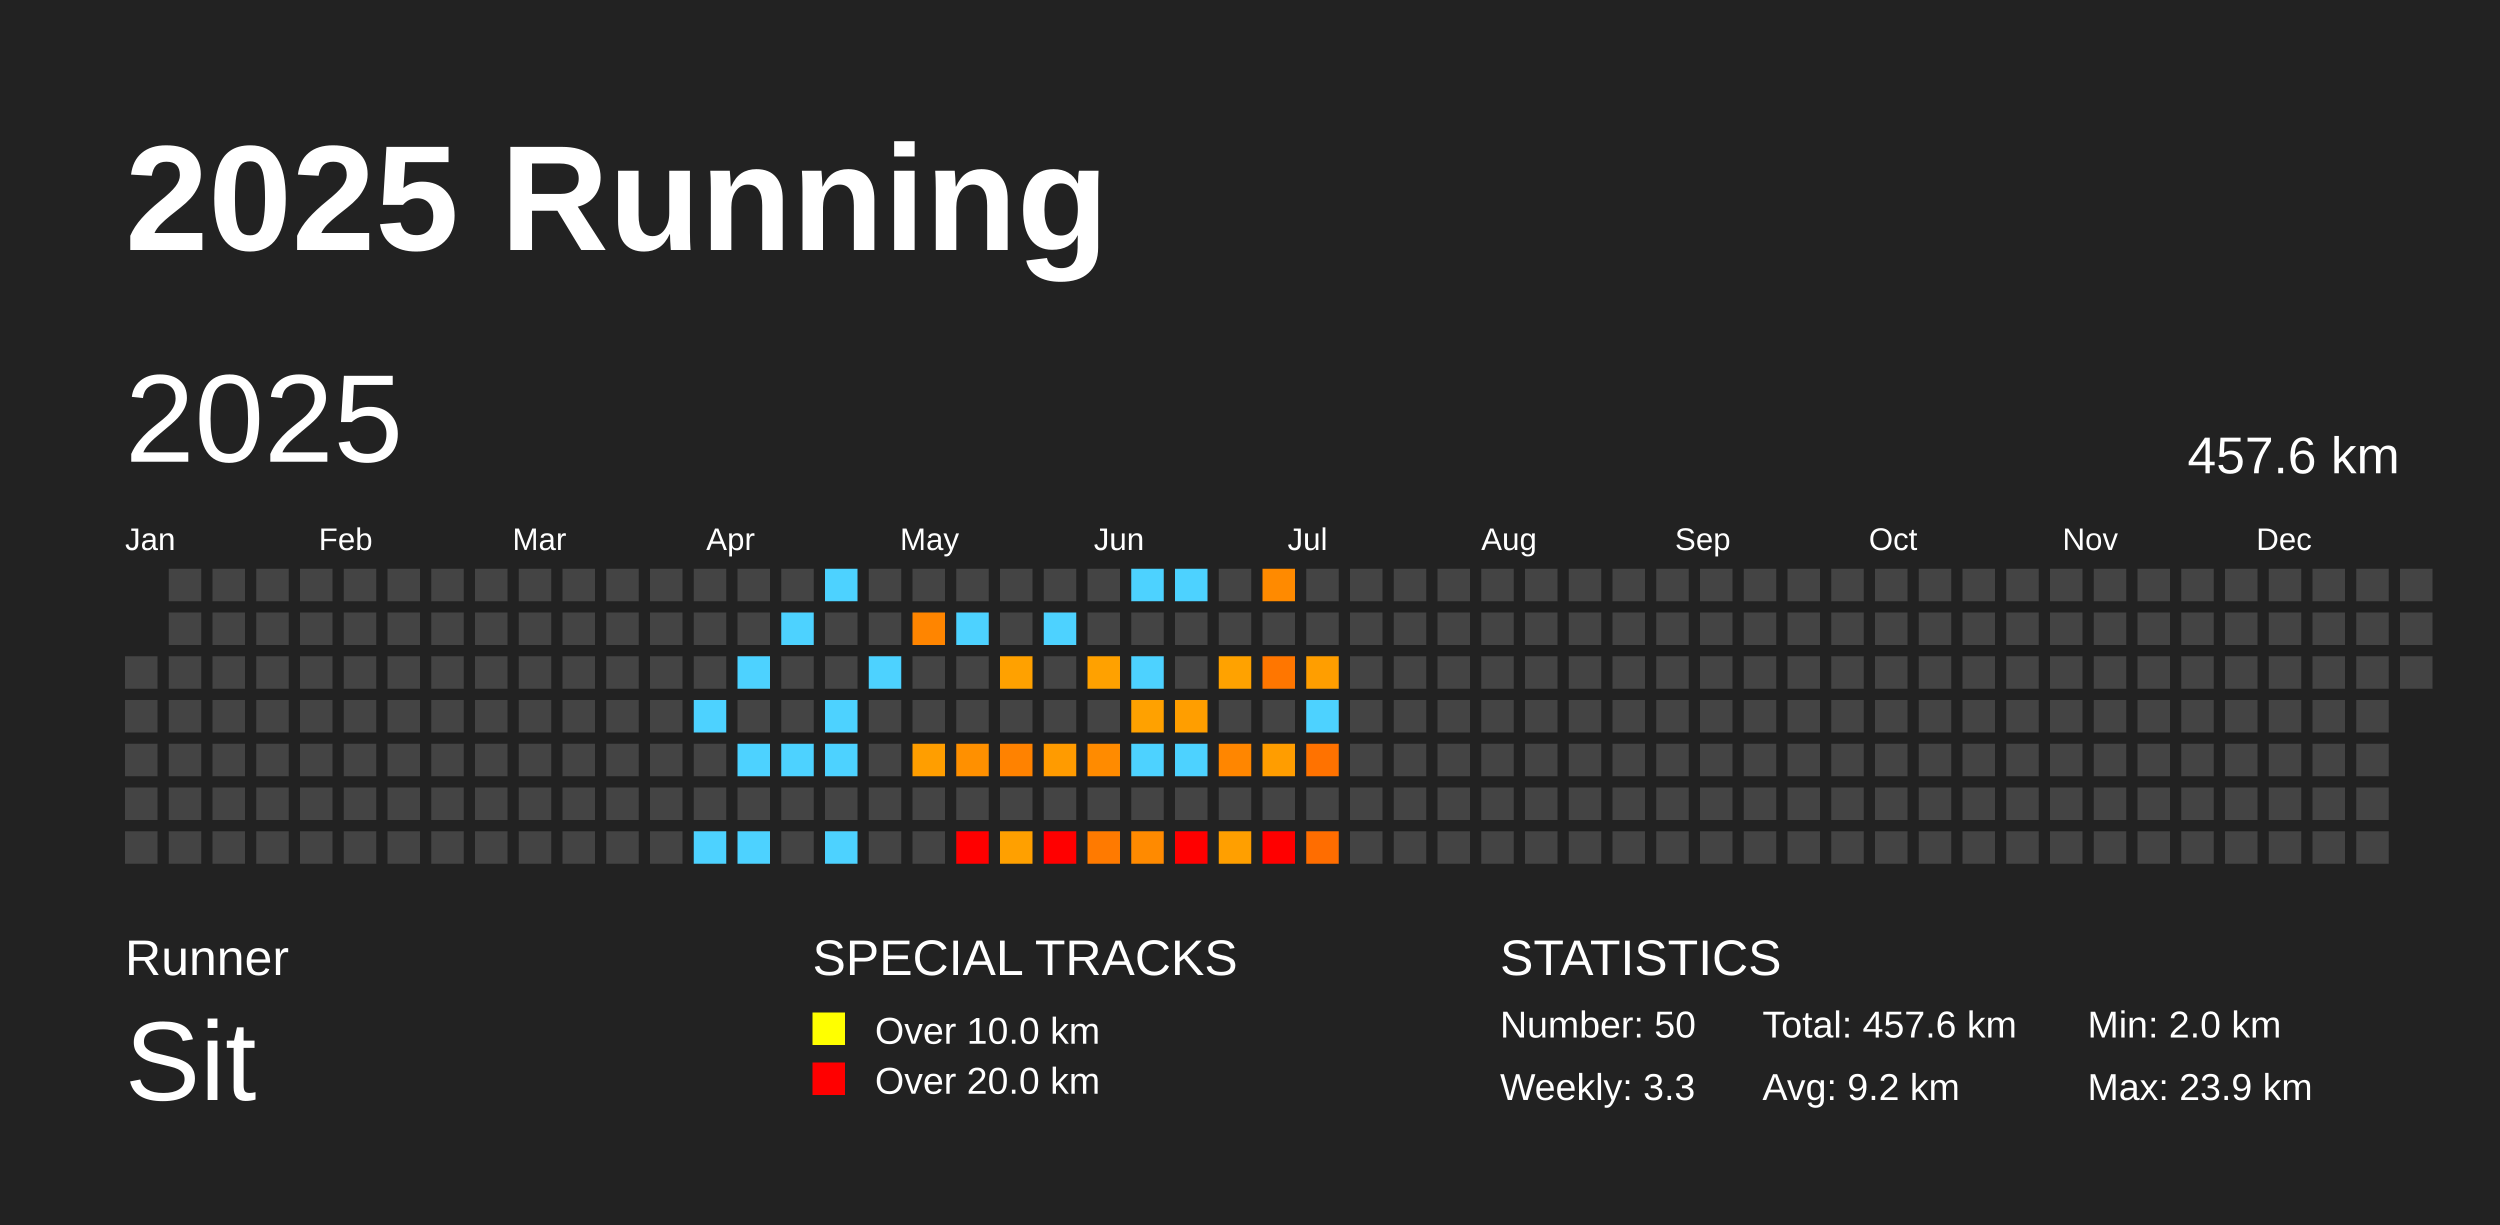
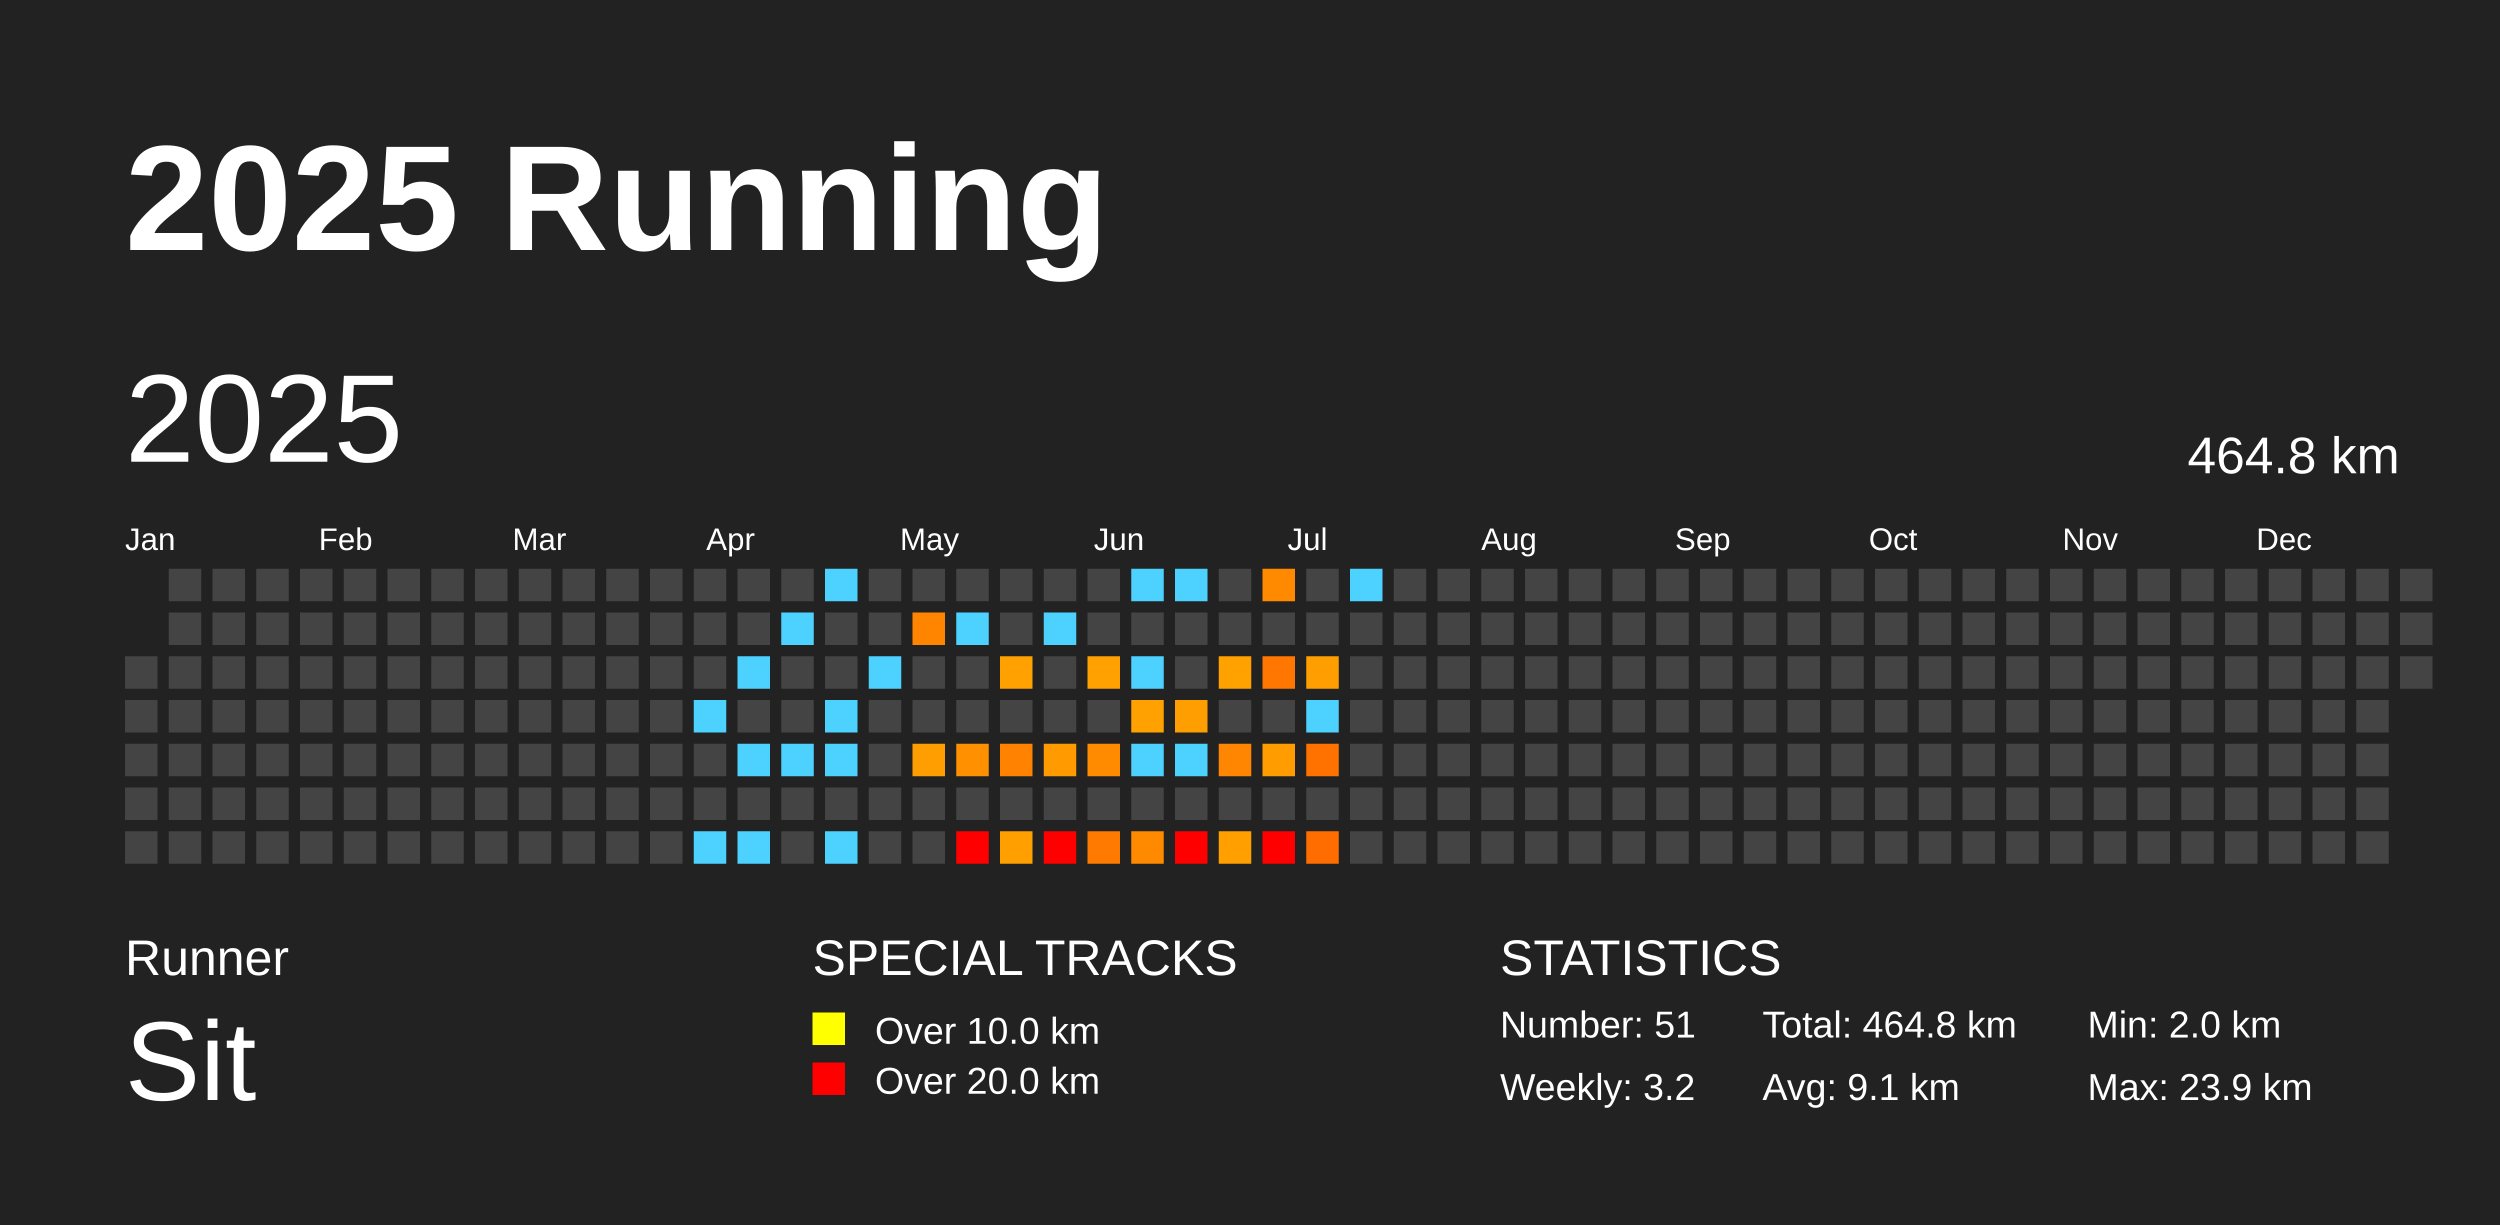
<svg xmlns="http://www.w3.org/2000/svg" baseProfile="full" height="98mm" version="1.1" viewBox="0,0,200,98" width="200mm">
  <defs />
  <rect fill="#222222" height="98" width="200" x="0" y="0" />
  <text fill="#FFFFFF" style="font-size:12px; font-family:Arial; font-weight:bold;" x="10" y="20">2025 Running</text>
  <text fill="#FFFFFF" style="font-size:4px; font-family:Arial" x="10" y="78">Runner</text>
  <text fill="#FFFFFF" style="font-size:9px; font-family:Arial" x="10" y="88">Sit</text>
  <text fill="#FFFFFF" style="font-size:4px; font-family:Arial" x="65" y="78">SPECIAL TRACKS</text>
  <rect fill="yellow" height="2.6" width="2.6" x="65" y="81" />
  <text fill="#FFFFFF" style="font-size:3px; font-family:Arial" x="70" y="83.5">Over 10.0 km</text>
  <rect fill="red" height="2.6" width="2.6" x="65" y="85" />
  <text fill="#FFFFFF" style="font-size:3px; font-family:Arial" x="70" y="87.5">Over 20.0 km</text>
  <text fill="#FFFFFF" style="font-size:4px; font-family:Arial" x="120" y="78">STATISTICS</text>
-   <text fill="#FFFFFF" style="font-size:3px; font-family:Arial" x="120" y="83">Number: 50</text>
-   <text fill="#FFFFFF" style="font-size:3px; font-family:Arial" x="120" y="88">Weekly: 3.3</text>
-   <text fill="#FFFFFF" style="font-size:3px; font-family:Arial" x="141" y="83">Total: 457.6 km</text>
-   <text fill="#FFFFFF" style="font-size:3px; font-family:Arial" x="141" y="88">Avg: 9.2 km</text>
+   <text fill="#FFFFFF" style="font-size:3px; font-family:Arial" x="120" y="83">Number: 51</text>
+   <text fill="#FFFFFF" style="font-size:3px; font-family:Arial" x="120" y="88">Weekly: 3.2</text>
+   <text fill="#FFFFFF" style="font-size:3px; font-family:Arial" x="141" y="83">Total: 464.8 km</text>
+   <text fill="#FFFFFF" style="font-size:3px; font-family:Arial" x="141" y="88">Avg: 9.1 km</text>
  <text fill="#FFFFFF" style="font-size:3px; font-family:Arial" x="167" y="83">Min: 2.0 km</text>
  <text fill="#FFFFFF" style="font-size:3px; font-family:Arial" x="167" y="88">Max: 23.9 km</text>
  <text dominant-baseline="hanging" fill="#FFFFFF" style="font-size:10.0px; font-family:Arial;" x="10" y="30">2025</text>
-   <text dominant-baseline="hanging" fill="#FFFFFF" style="font-size:4.125px; font-family:Arial;" x="175" y="35">457.6 km</text>
+   <text dominant-baseline="hanging" fill="#FFFFFF" style="font-size:4.125px; font-family:Arial;" x="175" y="35">464.8 km</text>
  <text fill="#FFFFFF" style="font-size:2.5px; font-family:Arial" x="10.0" y="44">Jan</text>
  <text fill="#FFFFFF" style="font-size:2.5px; font-family:Arial" x="25.5" y="44">Feb</text>
  <text fill="#FFFFFF" style="font-size:2.5px; font-family:Arial" x="41.0" y="44">Mar</text>
  <text fill="#FFFFFF" style="font-size:2.5px; font-family:Arial" x="56.5" y="44">Apr</text>
  <text fill="#FFFFFF" style="font-size:2.5px; font-family:Arial" x="72.0" y="44">May</text>
  <text fill="#FFFFFF" style="font-size:2.5px; font-family:Arial" x="87.5" y="44">Jun</text>
  <text fill="#FFFFFF" style="font-size:2.5px; font-family:Arial" x="103.0" y="44">Jul</text>
  <text fill="#FFFFFF" style="font-size:2.5px; font-family:Arial" x="118.5" y="44">Aug</text>
  <text fill="#FFFFFF" style="font-size:2.5px; font-family:Arial" x="134.0" y="44">Sep</text>
  <text fill="#FFFFFF" style="font-size:2.5px; font-family:Arial" x="149.5" y="44">Oct</text>
  <text fill="#FFFFFF" style="font-size:2.5px; font-family:Arial" x="165.0" y="44">Nov</text>
  <text fill="#FFFFFF" style="font-size:2.5px; font-family:Arial" x="180.5" y="44">Dec</text>
  <rect fill="#444444" height="2.6" width="2.6" x="10.0" y="52.5" />
  <rect fill="#444444" height="2.6" width="2.6" x="10.0" y="56.0" />
  <rect fill="#444444" height="2.6" width="2.6" x="10.0" y="59.5" />
  <rect fill="#444444" height="2.6" width="2.6" x="10.0" y="63.0" />
  <rect fill="#444444" height="2.6" width="2.6" x="10.0" y="66.5" />
  <rect fill="#444444" height="2.6" width="2.6" x="13.5" y="45.5" />
  <rect fill="#444444" height="2.6" width="2.6" x="13.5" y="49.0" />
  <rect fill="#444444" height="2.6" width="2.6" x="13.5" y="52.5" />
  <rect fill="#444444" height="2.6" width="2.6" x="13.5" y="56.0" />
  <rect fill="#444444" height="2.6" width="2.6" x="13.5" y="59.5" />
  <rect fill="#444444" height="2.6" width="2.6" x="13.5" y="63.0" />
  <rect fill="#444444" height="2.6" width="2.6" x="13.5" y="66.5" />
  <rect fill="#444444" height="2.6" width="2.6" x="17.0" y="45.5" />
  <rect fill="#444444" height="2.6" width="2.6" x="17.0" y="49.0" />
  <rect fill="#444444" height="2.6" width="2.6" x="17.0" y="52.5" />
  <rect fill="#444444" height="2.6" width="2.6" x="17.0" y="56.0" />
  <rect fill="#444444" height="2.6" width="2.6" x="17.0" y="59.5" />
  <rect fill="#444444" height="2.6" width="2.6" x="17.0" y="63.0" />
  <rect fill="#444444" height="2.6" width="2.6" x="17.0" y="66.5" />
  <rect fill="#444444" height="2.6" width="2.6" x="20.5" y="45.5" />
  <rect fill="#444444" height="2.6" width="2.6" x="20.5" y="49.0" />
  <rect fill="#444444" height="2.6" width="2.6" x="20.5" y="52.5" />
  <rect fill="#444444" height="2.6" width="2.6" x="20.5" y="56.0" />
  <rect fill="#444444" height="2.6" width="2.6" x="20.5" y="59.5" />
  <rect fill="#444444" height="2.6" width="2.6" x="20.5" y="63.0" />
  <rect fill="#444444" height="2.6" width="2.6" x="20.5" y="66.5" />
  <rect fill="#444444" height="2.6" width="2.6" x="24.0" y="45.5" />
  <rect fill="#444444" height="2.6" width="2.6" x="24.0" y="49.0" />
  <rect fill="#444444" height="2.6" width="2.6" x="24.0" y="52.5" />
  <rect fill="#444444" height="2.6" width="2.6" x="24.0" y="56.0" />
  <rect fill="#444444" height="2.6" width="2.6" x="24.0" y="59.5" />
  <rect fill="#444444" height="2.6" width="2.6" x="24.0" y="63.0" />
  <rect fill="#444444" height="2.6" width="2.6" x="24.0" y="66.5" />
  <rect fill="#444444" height="2.6" width="2.6" x="27.5" y="45.5" />
  <rect fill="#444444" height="2.6" width="2.6" x="27.5" y="49.0" />
  <rect fill="#444444" height="2.6" width="2.6" x="27.5" y="52.5" />
  <rect fill="#444444" height="2.6" width="2.6" x="27.5" y="56.0" />
  <rect fill="#444444" height="2.6" width="2.6" x="27.5" y="59.5" />
  <rect fill="#444444" height="2.6" width="2.6" x="27.5" y="63.0" />
  <rect fill="#444444" height="2.6" width="2.6" x="27.5" y="66.5" />
  <rect fill="#444444" height="2.6" width="2.6" x="31.0" y="45.5" />
  <rect fill="#444444" height="2.6" width="2.6" x="31.0" y="49.0" />
  <rect fill="#444444" height="2.6" width="2.6" x="31.0" y="52.5" />
  <rect fill="#444444" height="2.6" width="2.6" x="31.0" y="56.0" />
  <rect fill="#444444" height="2.6" width="2.6" x="31.0" y="59.5" />
  <rect fill="#444444" height="2.6" width="2.6" x="31.0" y="63.0" />
  <rect fill="#444444" height="2.6" width="2.6" x="31.0" y="66.5" />
  <rect fill="#444444" height="2.6" width="2.6" x="34.5" y="45.5" />
  <rect fill="#444444" height="2.6" width="2.6" x="34.5" y="49.0" />
  <rect fill="#444444" height="2.6" width="2.6" x="34.5" y="52.5" />
  <rect fill="#444444" height="2.6" width="2.6" x="34.5" y="56.0" />
  <rect fill="#444444" height="2.6" width="2.6" x="34.5" y="59.5" />
  <rect fill="#444444" height="2.6" width="2.6" x="34.5" y="63.0" />
  <rect fill="#444444" height="2.6" width="2.6" x="34.5" y="66.5" />
  <rect fill="#444444" height="2.6" width="2.6" x="38.0" y="45.5" />
  <rect fill="#444444" height="2.6" width="2.6" x="38.0" y="49.0" />
  <rect fill="#444444" height="2.6" width="2.6" x="38.0" y="52.5" />
  <rect fill="#444444" height="2.6" width="2.6" x="38.0" y="56.0" />
  <rect fill="#444444" height="2.6" width="2.6" x="38.0" y="59.5" />
  <rect fill="#444444" height="2.6" width="2.6" x="38.0" y="63.0" />
  <rect fill="#444444" height="2.6" width="2.6" x="38.0" y="66.5" />
  <rect fill="#444444" height="2.6" width="2.6" x="41.5" y="45.5" />
  <rect fill="#444444" height="2.6" width="2.6" x="41.5" y="49.0" />
  <rect fill="#444444" height="2.6" width="2.6" x="41.5" y="52.5" />
  <rect fill="#444444" height="2.6" width="2.6" x="41.5" y="56.0" />
  <rect fill="#444444" height="2.6" width="2.6" x="41.5" y="59.5" />
  <rect fill="#444444" height="2.6" width="2.6" x="41.5" y="63.0" />
  <rect fill="#444444" height="2.6" width="2.6" x="41.5" y="66.5" />
  <rect fill="#444444" height="2.6" width="2.6" x="45.0" y="45.5" />
  <rect fill="#444444" height="2.6" width="2.6" x="45.0" y="49.0" />
  <rect fill="#444444" height="2.6" width="2.6" x="45.0" y="52.5" />
  <rect fill="#444444" height="2.6" width="2.6" x="45.0" y="56.0" />
  <rect fill="#444444" height="2.6" width="2.6" x="45.0" y="59.5" />
  <rect fill="#444444" height="2.6" width="2.6" x="45.0" y="63.0" />
  <rect fill="#444444" height="2.6" width="2.6" x="45.0" y="66.5" />
  <rect fill="#444444" height="2.6" width="2.6" x="48.5" y="45.5" />
  <rect fill="#444444" height="2.6" width="2.6" x="48.5" y="49.0" />
  <rect fill="#444444" height="2.6" width="2.6" x="48.5" y="52.5" />
  <rect fill="#444444" height="2.6" width="2.6" x="48.5" y="56.0" />
  <rect fill="#444444" height="2.6" width="2.6" x="48.5" y="59.5" />
  <rect fill="#444444" height="2.6" width="2.6" x="48.5" y="63.0" />
  <rect fill="#444444" height="2.6" width="2.6" x="48.5" y="66.5" />
  <rect fill="#444444" height="2.6" width="2.6" x="52.0" y="45.5" />
  <rect fill="#444444" height="2.6" width="2.6" x="52.0" y="49.0" />
  <rect fill="#444444" height="2.6" width="2.6" x="52.0" y="52.5" />
  <rect fill="#444444" height="2.6" width="2.6" x="52.0" y="56.0" />
  <rect fill="#444444" height="2.6" width="2.6" x="52.0" y="59.5" />
  <rect fill="#444444" height="2.6" width="2.6" x="52.0" y="63.0" />
  <rect fill="#444444" height="2.6" width="2.6" x="52.0" y="66.5" />
  <rect fill="#444444" height="2.6" width="2.6" x="55.5" y="45.5" />
  <rect fill="#444444" height="2.6" width="2.6" x="55.5" y="49.0" />
  <rect fill="#444444" height="2.6" width="2.6" x="55.5" y="52.5" />
  <rect fill="#4dd2ff" height="2.6" width="2.6" x="55.5" y="56.0" />
  <rect fill="#444444" height="2.6" width="2.6" x="55.5" y="59.5" />
  <rect fill="#444444" height="2.6" width="2.6" x="55.5" y="63.0" />
  <rect fill="#4dd2ff" height="2.6" width="2.6" x="55.5" y="66.5" />
  <rect fill="#444444" height="2.6" width="2.6" x="59.0" y="45.5" />
  <rect fill="#444444" height="2.6" width="2.6" x="59.0" y="49.0" />
  <rect fill="#4dd2ff" height="2.6" width="2.6" x="59.0" y="52.5" />
  <rect fill="#444444" height="2.6" width="2.6" x="59.0" y="56.0" />
  <rect fill="#4dd2ff" height="2.6" width="2.6" x="59.0" y="59.5" />
  <rect fill="#444444" height="2.6" width="2.6" x="59.0" y="63.0" />
  <rect fill="#4dd2ff" height="2.6" width="2.6" x="59.0" y="66.5" />
  <rect fill="#444444" height="2.6" width="2.6" x="62.5" y="45.5" />
  <rect fill="#4dd2ff" height="2.6" width="2.6" x="62.5" y="49.0" />
  <rect fill="#444444" height="2.6" width="2.6" x="62.5" y="52.5" />
  <rect fill="#444444" height="2.6" width="2.6" x="62.5" y="56.0" />
  <rect fill="#4dd2ff" height="2.6" width="2.6" x="62.5" y="59.5" />
  <rect fill="#444444" height="2.6" width="2.6" x="62.5" y="63.0" />
  <rect fill="#444444" height="2.6" width="2.6" x="62.5" y="66.5" />
  <rect fill="#4dd2ff" height="2.6" width="2.6" x="66.0" y="45.5" />
  <rect fill="#444444" height="2.6" width="2.6" x="66.0" y="49.0" />
  <rect fill="#444444" height="2.6" width="2.6" x="66.0" y="52.5" />
  <rect fill="#4dd2ff" height="2.6" width="2.6" x="66.0" y="56.0" />
  <rect fill="#4dd2ff" height="2.6" width="2.6" x="66.0" y="59.5" />
  <rect fill="#444444" height="2.6" width="2.6" x="66.0" y="63.0" />
  <rect fill="#4dd2ff" height="2.6" width="2.6" x="66.0" y="66.5" />
  <rect fill="#444444" height="2.6" width="2.6" x="69.5" y="45.5" />
  <rect fill="#444444" height="2.6" width="2.6" x="69.5" y="49.0" />
  <rect fill="#4dd2ff" height="2.6" width="2.6" x="69.5" y="52.5" />
  <rect fill="#444444" height="2.6" width="2.6" x="69.5" y="56.0" />
  <rect fill="#444444" height="2.6" width="2.6" x="69.5" y="59.5" />
  <rect fill="#444444" height="2.6" width="2.6" x="69.5" y="63.0" />
  <rect fill="#444444" height="2.6" width="2.6" x="69.5" y="66.5" />
  <rect fill="#444444" height="2.6" width="2.6" x="73.0" y="45.5" />
  <rect fill="#ff8500" height="2.6" width="2.6" x="73.0" y="49.0" />
  <rect fill="#444444" height="2.6" width="2.6" x="73.0" y="52.5" />
  <rect fill="#444444" height="2.6" width="2.6" x="73.0" y="56.0" />
  <rect fill="#ff9e00" height="2.6" width="2.6" x="73.0" y="59.5" />
  <rect fill="#444444" height="2.6" width="2.6" x="73.0" y="63.0" />
  <rect fill="#444444" height="2.6" width="2.6" x="73.0" y="66.5" />
  <rect fill="#444444" height="2.6" width="2.6" x="76.5" y="45.5" />
  <rect fill="#4dd2ff" height="2.6" width="2.6" x="76.5" y="49.0" />
  <rect fill="#444444" height="2.6" width="2.6" x="76.5" y="52.5" />
  <rect fill="#444444" height="2.6" width="2.6" x="76.5" y="56.0" />
  <rect fill="#ff9000" height="2.6" width="2.6" x="76.5" y="59.5" />
  <rect fill="#444444" height="2.6" width="2.6" x="76.5" y="63.0" />
  <rect fill="red" height="2.6" width="2.6" x="76.5" y="66.5" />
  <rect fill="#444444" height="2.6" width="2.6" x="80.0" y="45.5" />
  <rect fill="#444444" height="2.6" width="2.6" x="80.0" y="49.0" />
  <rect fill="#ffa100" height="2.6" width="2.6" x="80.0" y="52.5" />
  <rect fill="#444444" height="2.6" width="2.6" x="80.0" y="56.0" />
  <rect fill="#ff8200" height="2.6" width="2.6" x="80.0" y="59.5" />
  <rect fill="#444444" height="2.6" width="2.6" x="80.0" y="63.0" />
  <rect fill="#ffa000" height="2.6" width="2.6" x="80.0" y="66.5" />
  <rect fill="#444444" height="2.6" width="2.6" x="83.5" y="45.5" />
  <rect fill="#4dd2ff" height="2.6" width="2.6" x="83.5" y="49.0" />
  <rect fill="#444444" height="2.6" width="2.6" x="83.5" y="52.5" />
  <rect fill="#444444" height="2.6" width="2.6" x="83.5" y="56.0" />
  <rect fill="#ff9b00" height="2.6" width="2.6" x="83.5" y="59.5" />
  <rect fill="#444444" height="2.6" width="2.6" x="83.5" y="63.0" />
  <rect fill="red" height="2.6" width="2.6" x="83.5" y="66.5" />
  <rect fill="#444444" height="2.6" width="2.6" x="87.0" y="45.5" />
  <rect fill="#444444" height="2.6" width="2.6" x="87.0" y="49.0" />
  <rect fill="#ffa100" height="2.6" width="2.6" x="87.0" y="52.5" />
  <rect fill="#444444" height="2.6" width="2.6" x="87.0" y="56.0" />
  <rect fill="#ff8b00" height="2.6" width="2.6" x="87.0" y="59.5" />
  <rect fill="#444444" height="2.6" width="2.6" x="87.0" y="63.0" />
  <rect fill="#ff7a00" height="2.6" width="2.6" x="87.0" y="66.5" />
  <rect fill="#4dd2ff" height="2.6" width="2.6" x="90.5" y="45.5" />
  <rect fill="#444444" height="2.6" width="2.6" x="90.5" y="49.0" />
  <rect fill="#4dd2ff" height="2.6" width="2.6" x="90.5" y="52.5" />
  <rect fill="#ffa100" height="2.6" width="2.6" x="90.5" y="56.0" />
  <rect fill="#4dd2ff" height="2.6" width="2.6" x="90.5" y="59.5" />
  <rect fill="#444444" height="2.6" width="2.6" x="90.5" y="63.0" />
  <rect fill="#ff8a00" height="2.6" width="2.6" x="90.5" y="66.5" />
  <rect fill="#4dd2ff" height="2.6" width="2.6" x="94.0" y="45.5" />
  <rect fill="#444444" height="2.6" width="2.6" x="94.0" y="49.0" />
  <rect fill="#444444" height="2.6" width="2.6" x="94.0" y="52.5" />
  <rect fill="#ff9e00" height="2.6" width="2.6" x="94.0" y="56.0" />
  <rect fill="#4dd2ff" height="2.6" width="2.6" x="94.0" y="59.5" />
  <rect fill="#444444" height="2.6" width="2.6" x="94.0" y="63.0" />
  <rect fill="red" height="2.6" width="2.6" x="94.0" y="66.5" />
  <rect fill="#444444" height="2.6" width="2.6" x="97.5" y="45.5" />
  <rect fill="#444444" height="2.6" width="2.6" x="97.5" y="49.0" />
  <rect fill="#ffa200" height="2.6" width="2.6" x="97.5" y="52.5" />
  <rect fill="#444444" height="2.6" width="2.6" x="97.5" y="56.0" />
  <rect fill="#ff8600" height="2.6" width="2.6" x="97.5" y="59.5" />
  <rect fill="#444444" height="2.6" width="2.6" x="97.5" y="63.0" />
  <rect fill="#ff9f00" height="2.6" width="2.6" x="97.5" y="66.5" />
  <rect fill="#ff8a00" height="2.6" width="2.6" x="101.0" y="45.5" />
  <rect fill="#444444" height="2.6" width="2.6" x="101.0" y="49.0" />
  <rect fill="#ff7600" height="2.6" width="2.6" x="101.0" y="52.5" />
  <rect fill="#444444" height="2.6" width="2.6" x="101.0" y="56.0" />
  <rect fill="#ff9d00" height="2.6" width="2.6" x="101.0" y="59.5" />
  <rect fill="#444444" height="2.6" width="2.6" x="101.0" y="63.0" />
  <rect fill="red" height="2.6" width="2.6" x="101.0" y="66.5" />
  <rect fill="#444444" height="2.6" width="2.6" x="104.5" y="45.5" />
  <rect fill="#444444" height="2.6" width="2.6" x="104.5" y="49.0" />
  <rect fill="#ff9e00" height="2.6" width="2.6" x="104.5" y="52.5" />
  <rect fill="#4dd2ff" height="2.6" width="2.6" x="104.5" y="56.0" />
  <rect fill="#ff7200" height="2.6" width="2.6" x="104.5" y="59.5" />
  <rect fill="#444444" height="2.6" width="2.6" x="104.5" y="63.0" />
  <rect fill="#ff6d00" height="2.6" width="2.6" x="104.5" y="66.5" />
-   <rect fill="#444444" height="2.6" width="2.6" x="108.0" y="45.5" />
+   <rect fill="#4dd2ff" height="2.6" width="2.6" x="108.0" y="45.5" />
  <rect fill="#444444" height="2.6" width="2.6" x="108.0" y="49.0" />
  <rect fill="#444444" height="2.6" width="2.6" x="108.0" y="52.5" />
  <rect fill="#444444" height="2.6" width="2.6" x="108.0" y="56.0" />
  <rect fill="#444444" height="2.6" width="2.6" x="108.0" y="59.5" />
  <rect fill="#444444" height="2.6" width="2.6" x="108.0" y="63.0" />
  <rect fill="#444444" height="2.6" width="2.6" x="108.0" y="66.5" />
  <rect fill="#444444" height="2.6" width="2.6" x="111.5" y="45.5" />
  <rect fill="#444444" height="2.6" width="2.6" x="111.5" y="49.0" />
  <rect fill="#444444" height="2.6" width="2.6" x="111.5" y="52.5" />
  <rect fill="#444444" height="2.6" width="2.6" x="111.5" y="56.0" />
  <rect fill="#444444" height="2.6" width="2.6" x="111.5" y="59.5" />
  <rect fill="#444444" height="2.6" width="2.6" x="111.5" y="63.0" />
  <rect fill="#444444" height="2.6" width="2.6" x="111.5" y="66.5" />
  <rect fill="#444444" height="2.6" width="2.6" x="115.0" y="45.5" />
  <rect fill="#444444" height="2.6" width="2.6" x="115.0" y="49.0" />
  <rect fill="#444444" height="2.6" width="2.6" x="115.0" y="52.5" />
  <rect fill="#444444" height="2.6" width="2.6" x="115.0" y="56.0" />
  <rect fill="#444444" height="2.6" width="2.6" x="115.0" y="59.5" />
  <rect fill="#444444" height="2.6" width="2.6" x="115.0" y="63.0" />
  <rect fill="#444444" height="2.6" width="2.6" x="115.0" y="66.5" />
  <rect fill="#444444" height="2.6" width="2.6" x="118.5" y="45.5" />
  <rect fill="#444444" height="2.6" width="2.6" x="118.5" y="49.0" />
  <rect fill="#444444" height="2.6" width="2.6" x="118.5" y="52.5" />
  <rect fill="#444444" height="2.6" width="2.6" x="118.5" y="56.0" />
  <rect fill="#444444" height="2.6" width="2.6" x="118.5" y="59.5" />
  <rect fill="#444444" height="2.6" width="2.6" x="118.5" y="63.0" />
  <rect fill="#444444" height="2.6" width="2.6" x="118.5" y="66.5" />
  <rect fill="#444444" height="2.6" width="2.6" x="122.0" y="45.5" />
  <rect fill="#444444" height="2.6" width="2.6" x="122.0" y="49.0" />
  <rect fill="#444444" height="2.6" width="2.6" x="122.0" y="52.5" />
  <rect fill="#444444" height="2.6" width="2.6" x="122.0" y="56.0" />
  <rect fill="#444444" height="2.6" width="2.6" x="122.0" y="59.5" />
  <rect fill="#444444" height="2.6" width="2.6" x="122.0" y="63.0" />
  <rect fill="#444444" height="2.6" width="2.6" x="122.0" y="66.5" />
  <rect fill="#444444" height="2.6" width="2.6" x="125.5" y="45.5" />
  <rect fill="#444444" height="2.6" width="2.6" x="125.5" y="49.0" />
  <rect fill="#444444" height="2.6" width="2.6" x="125.5" y="52.5" />
  <rect fill="#444444" height="2.6" width="2.6" x="125.5" y="56.0" />
  <rect fill="#444444" height="2.6" width="2.6" x="125.5" y="59.5" />
  <rect fill="#444444" height="2.6" width="2.6" x="125.5" y="63.0" />
  <rect fill="#444444" height="2.6" width="2.6" x="125.5" y="66.5" />
  <rect fill="#444444" height="2.6" width="2.6" x="129.0" y="45.5" />
  <rect fill="#444444" height="2.6" width="2.6" x="129.0" y="49.0" />
  <rect fill="#444444" height="2.6" width="2.6" x="129.0" y="52.5" />
  <rect fill="#444444" height="2.6" width="2.6" x="129.0" y="56.0" />
  <rect fill="#444444" height="2.6" width="2.6" x="129.0" y="59.5" />
  <rect fill="#444444" height="2.6" width="2.6" x="129.0" y="63.0" />
  <rect fill="#444444" height="2.6" width="2.6" x="129.0" y="66.5" />
  <rect fill="#444444" height="2.6" width="2.6" x="132.5" y="45.5" />
  <rect fill="#444444" height="2.6" width="2.6" x="132.5" y="49.0" />
  <rect fill="#444444" height="2.6" width="2.6" x="132.5" y="52.5" />
  <rect fill="#444444" height="2.6" width="2.6" x="132.5" y="56.0" />
  <rect fill="#444444" height="2.6" width="2.6" x="132.5" y="59.5" />
  <rect fill="#444444" height="2.6" width="2.6" x="132.5" y="63.0" />
  <rect fill="#444444" height="2.6" width="2.6" x="132.5" y="66.5" />
  <rect fill="#444444" height="2.6" width="2.6" x="136.0" y="45.5" />
  <rect fill="#444444" height="2.6" width="2.6" x="136.0" y="49.0" />
  <rect fill="#444444" height="2.6" width="2.6" x="136.0" y="52.5" />
  <rect fill="#444444" height="2.6" width="2.6" x="136.0" y="56.0" />
  <rect fill="#444444" height="2.6" width="2.6" x="136.0" y="59.5" />
  <rect fill="#444444" height="2.6" width="2.6" x="136.0" y="63.0" />
  <rect fill="#444444" height="2.6" width="2.6" x="136.0" y="66.5" />
  <rect fill="#444444" height="2.6" width="2.6" x="139.5" y="45.5" />
  <rect fill="#444444" height="2.6" width="2.6" x="139.5" y="49.0" />
  <rect fill="#444444" height="2.6" width="2.6" x="139.5" y="52.5" />
  <rect fill="#444444" height="2.6" width="2.6" x="139.5" y="56.0" />
  <rect fill="#444444" height="2.6" width="2.6" x="139.5" y="59.5" />
  <rect fill="#444444" height="2.6" width="2.6" x="139.5" y="63.0" />
  <rect fill="#444444" height="2.6" width="2.6" x="139.5" y="66.5" />
  <rect fill="#444444" height="2.6" width="2.6" x="143.0" y="45.5" />
  <rect fill="#444444" height="2.6" width="2.6" x="143.0" y="49.0" />
  <rect fill="#444444" height="2.6" width="2.6" x="143.0" y="52.5" />
  <rect fill="#444444" height="2.6" width="2.6" x="143.0" y="56.0" />
  <rect fill="#444444" height="2.6" width="2.6" x="143.0" y="59.5" />
  <rect fill="#444444" height="2.6" width="2.6" x="143.0" y="63.0" />
  <rect fill="#444444" height="2.6" width="2.6" x="143.0" y="66.5" />
  <rect fill="#444444" height="2.6" width="2.6" x="146.5" y="45.5" />
  <rect fill="#444444" height="2.6" width="2.6" x="146.5" y="49.0" />
  <rect fill="#444444" height="2.6" width="2.6" x="146.5" y="52.5" />
  <rect fill="#444444" height="2.6" width="2.6" x="146.5" y="56.0" />
  <rect fill="#444444" height="2.6" width="2.6" x="146.5" y="59.5" />
  <rect fill="#444444" height="2.6" width="2.6" x="146.5" y="63.0" />
  <rect fill="#444444" height="2.6" width="2.6" x="146.5" y="66.5" />
  <rect fill="#444444" height="2.6" width="2.6" x="150.0" y="45.5" />
  <rect fill="#444444" height="2.6" width="2.6" x="150.0" y="49.0" />
  <rect fill="#444444" height="2.6" width="2.6" x="150.0" y="52.5" />
  <rect fill="#444444" height="2.6" width="2.6" x="150.0" y="56.0" />
  <rect fill="#444444" height="2.6" width="2.6" x="150.0" y="59.5" />
  <rect fill="#444444" height="2.6" width="2.6" x="150.0" y="63.0" />
  <rect fill="#444444" height="2.6" width="2.6" x="150.0" y="66.5" />
  <rect fill="#444444" height="2.6" width="2.6" x="153.5" y="45.5" />
  <rect fill="#444444" height="2.6" width="2.6" x="153.5" y="49.0" />
  <rect fill="#444444" height="2.6" width="2.6" x="153.5" y="52.5" />
  <rect fill="#444444" height="2.6" width="2.6" x="153.5" y="56.0" />
  <rect fill="#444444" height="2.6" width="2.6" x="153.5" y="59.5" />
  <rect fill="#444444" height="2.6" width="2.6" x="153.5" y="63.0" />
  <rect fill="#444444" height="2.6" width="2.6" x="153.5" y="66.5" />
  <rect fill="#444444" height="2.6" width="2.6" x="157.0" y="45.5" />
  <rect fill="#444444" height="2.6" width="2.6" x="157.0" y="49.0" />
  <rect fill="#444444" height="2.6" width="2.6" x="157.0" y="52.5" />
  <rect fill="#444444" height="2.6" width="2.6" x="157.0" y="56.0" />
  <rect fill="#444444" height="2.6" width="2.6" x="157.0" y="59.5" />
  <rect fill="#444444" height="2.6" width="2.6" x="157.0" y="63.0" />
  <rect fill="#444444" height="2.6" width="2.6" x="157.0" y="66.5" />
  <rect fill="#444444" height="2.6" width="2.6" x="160.5" y="45.5" />
  <rect fill="#444444" height="2.6" width="2.6" x="160.5" y="49.0" />
  <rect fill="#444444" height="2.6" width="2.6" x="160.5" y="52.5" />
  <rect fill="#444444" height="2.6" width="2.6" x="160.5" y="56.0" />
  <rect fill="#444444" height="2.6" width="2.6" x="160.5" y="59.5" />
  <rect fill="#444444" height="2.6" width="2.6" x="160.5" y="63.0" />
  <rect fill="#444444" height="2.6" width="2.6" x="160.5" y="66.5" />
  <rect fill="#444444" height="2.6" width="2.6" x="164.0" y="45.5" />
  <rect fill="#444444" height="2.6" width="2.6" x="164.0" y="49.0" />
  <rect fill="#444444" height="2.6" width="2.6" x="164.0" y="52.5" />
  <rect fill="#444444" height="2.6" width="2.6" x="164.0" y="56.0" />
  <rect fill="#444444" height="2.6" width="2.6" x="164.0" y="59.5" />
  <rect fill="#444444" height="2.6" width="2.6" x="164.0" y="63.0" />
  <rect fill="#444444" height="2.6" width="2.6" x="164.0" y="66.5" />
  <rect fill="#444444" height="2.6" width="2.6" x="167.5" y="45.5" />
  <rect fill="#444444" height="2.6" width="2.6" x="167.5" y="49.0" />
  <rect fill="#444444" height="2.6" width="2.6" x="167.5" y="52.5" />
  <rect fill="#444444" height="2.6" width="2.6" x="167.5" y="56.0" />
  <rect fill="#444444" height="2.6" width="2.6" x="167.5" y="59.5" />
  <rect fill="#444444" height="2.6" width="2.6" x="167.5" y="63.0" />
  <rect fill="#444444" height="2.6" width="2.6" x="167.5" y="66.5" />
  <rect fill="#444444" height="2.6" width="2.6" x="171.0" y="45.5" />
  <rect fill="#444444" height="2.6" width="2.6" x="171.0" y="49.0" />
  <rect fill="#444444" height="2.6" width="2.6" x="171.0" y="52.5" />
  <rect fill="#444444" height="2.6" width="2.6" x="171.0" y="56.0" />
  <rect fill="#444444" height="2.6" width="2.6" x="171.0" y="59.5" />
  <rect fill="#444444" height="2.6" width="2.6" x="171.0" y="63.0" />
  <rect fill="#444444" height="2.6" width="2.6" x="171.0" y="66.5" />
  <rect fill="#444444" height="2.6" width="2.6" x="174.5" y="45.5" />
  <rect fill="#444444" height="2.6" width="2.6" x="174.5" y="49.0" />
  <rect fill="#444444" height="2.6" width="2.6" x="174.5" y="52.5" />
  <rect fill="#444444" height="2.6" width="2.6" x="174.5" y="56.0" />
  <rect fill="#444444" height="2.6" width="2.6" x="174.5" y="59.5" />
  <rect fill="#444444" height="2.6" width="2.6" x="174.5" y="63.0" />
  <rect fill="#444444" height="2.6" width="2.6" x="174.5" y="66.5" />
  <rect fill="#444444" height="2.6" width="2.6" x="178.0" y="45.5" />
  <rect fill="#444444" height="2.6" width="2.6" x="178.0" y="49.0" />
  <rect fill="#444444" height="2.6" width="2.6" x="178.0" y="52.5" />
  <rect fill="#444444" height="2.6" width="2.6" x="178.0" y="56.0" />
  <rect fill="#444444" height="2.6" width="2.6" x="178.0" y="59.5" />
  <rect fill="#444444" height="2.6" width="2.6" x="178.0" y="63.0" />
  <rect fill="#444444" height="2.6" width="2.6" x="178.0" y="66.5" />
  <rect fill="#444444" height="2.6" width="2.6" x="181.5" y="45.5" />
  <rect fill="#444444" height="2.6" width="2.6" x="181.5" y="49.0" />
  <rect fill="#444444" height="2.6" width="2.6" x="181.5" y="52.5" />
  <rect fill="#444444" height="2.6" width="2.6" x="181.5" y="56.0" />
  <rect fill="#444444" height="2.6" width="2.6" x="181.5" y="59.5" />
  <rect fill="#444444" height="2.6" width="2.6" x="181.5" y="63.0" />
  <rect fill="#444444" height="2.6" width="2.6" x="181.5" y="66.5" />
  <rect fill="#444444" height="2.6" width="2.6" x="185.0" y="45.5" />
  <rect fill="#444444" height="2.6" width="2.6" x="185.0" y="49.0" />
  <rect fill="#444444" height="2.6" width="2.6" x="185.0" y="52.5" />
  <rect fill="#444444" height="2.6" width="2.6" x="185.0" y="56.0" />
  <rect fill="#444444" height="2.6" width="2.6" x="185.0" y="59.5" />
  <rect fill="#444444" height="2.6" width="2.6" x="185.0" y="63.0" />
  <rect fill="#444444" height="2.6" width="2.6" x="185.0" y="66.5" />
  <rect fill="#444444" height="2.6" width="2.6" x="188.5" y="45.5" />
  <rect fill="#444444" height="2.6" width="2.6" x="188.5" y="49.0" />
  <rect fill="#444444" height="2.6" width="2.6" x="188.5" y="52.5" />
  <rect fill="#444444" height="2.6" width="2.6" x="188.5" y="56.0" />
  <rect fill="#444444" height="2.6" width="2.6" x="188.5" y="59.5" />
  <rect fill="#444444" height="2.6" width="2.6" x="188.5" y="63.0" />
  <rect fill="#444444" height="2.6" width="2.6" x="188.5" y="66.5" />
  <rect fill="#444444" height="2.6" width="2.6" x="192.0" y="45.5" />
  <rect fill="#444444" height="2.6" width="2.6" x="192.0" y="49.0" />
  <rect fill="#444444" height="2.6" width="2.6" x="192.0" y="52.5" />
</svg>
